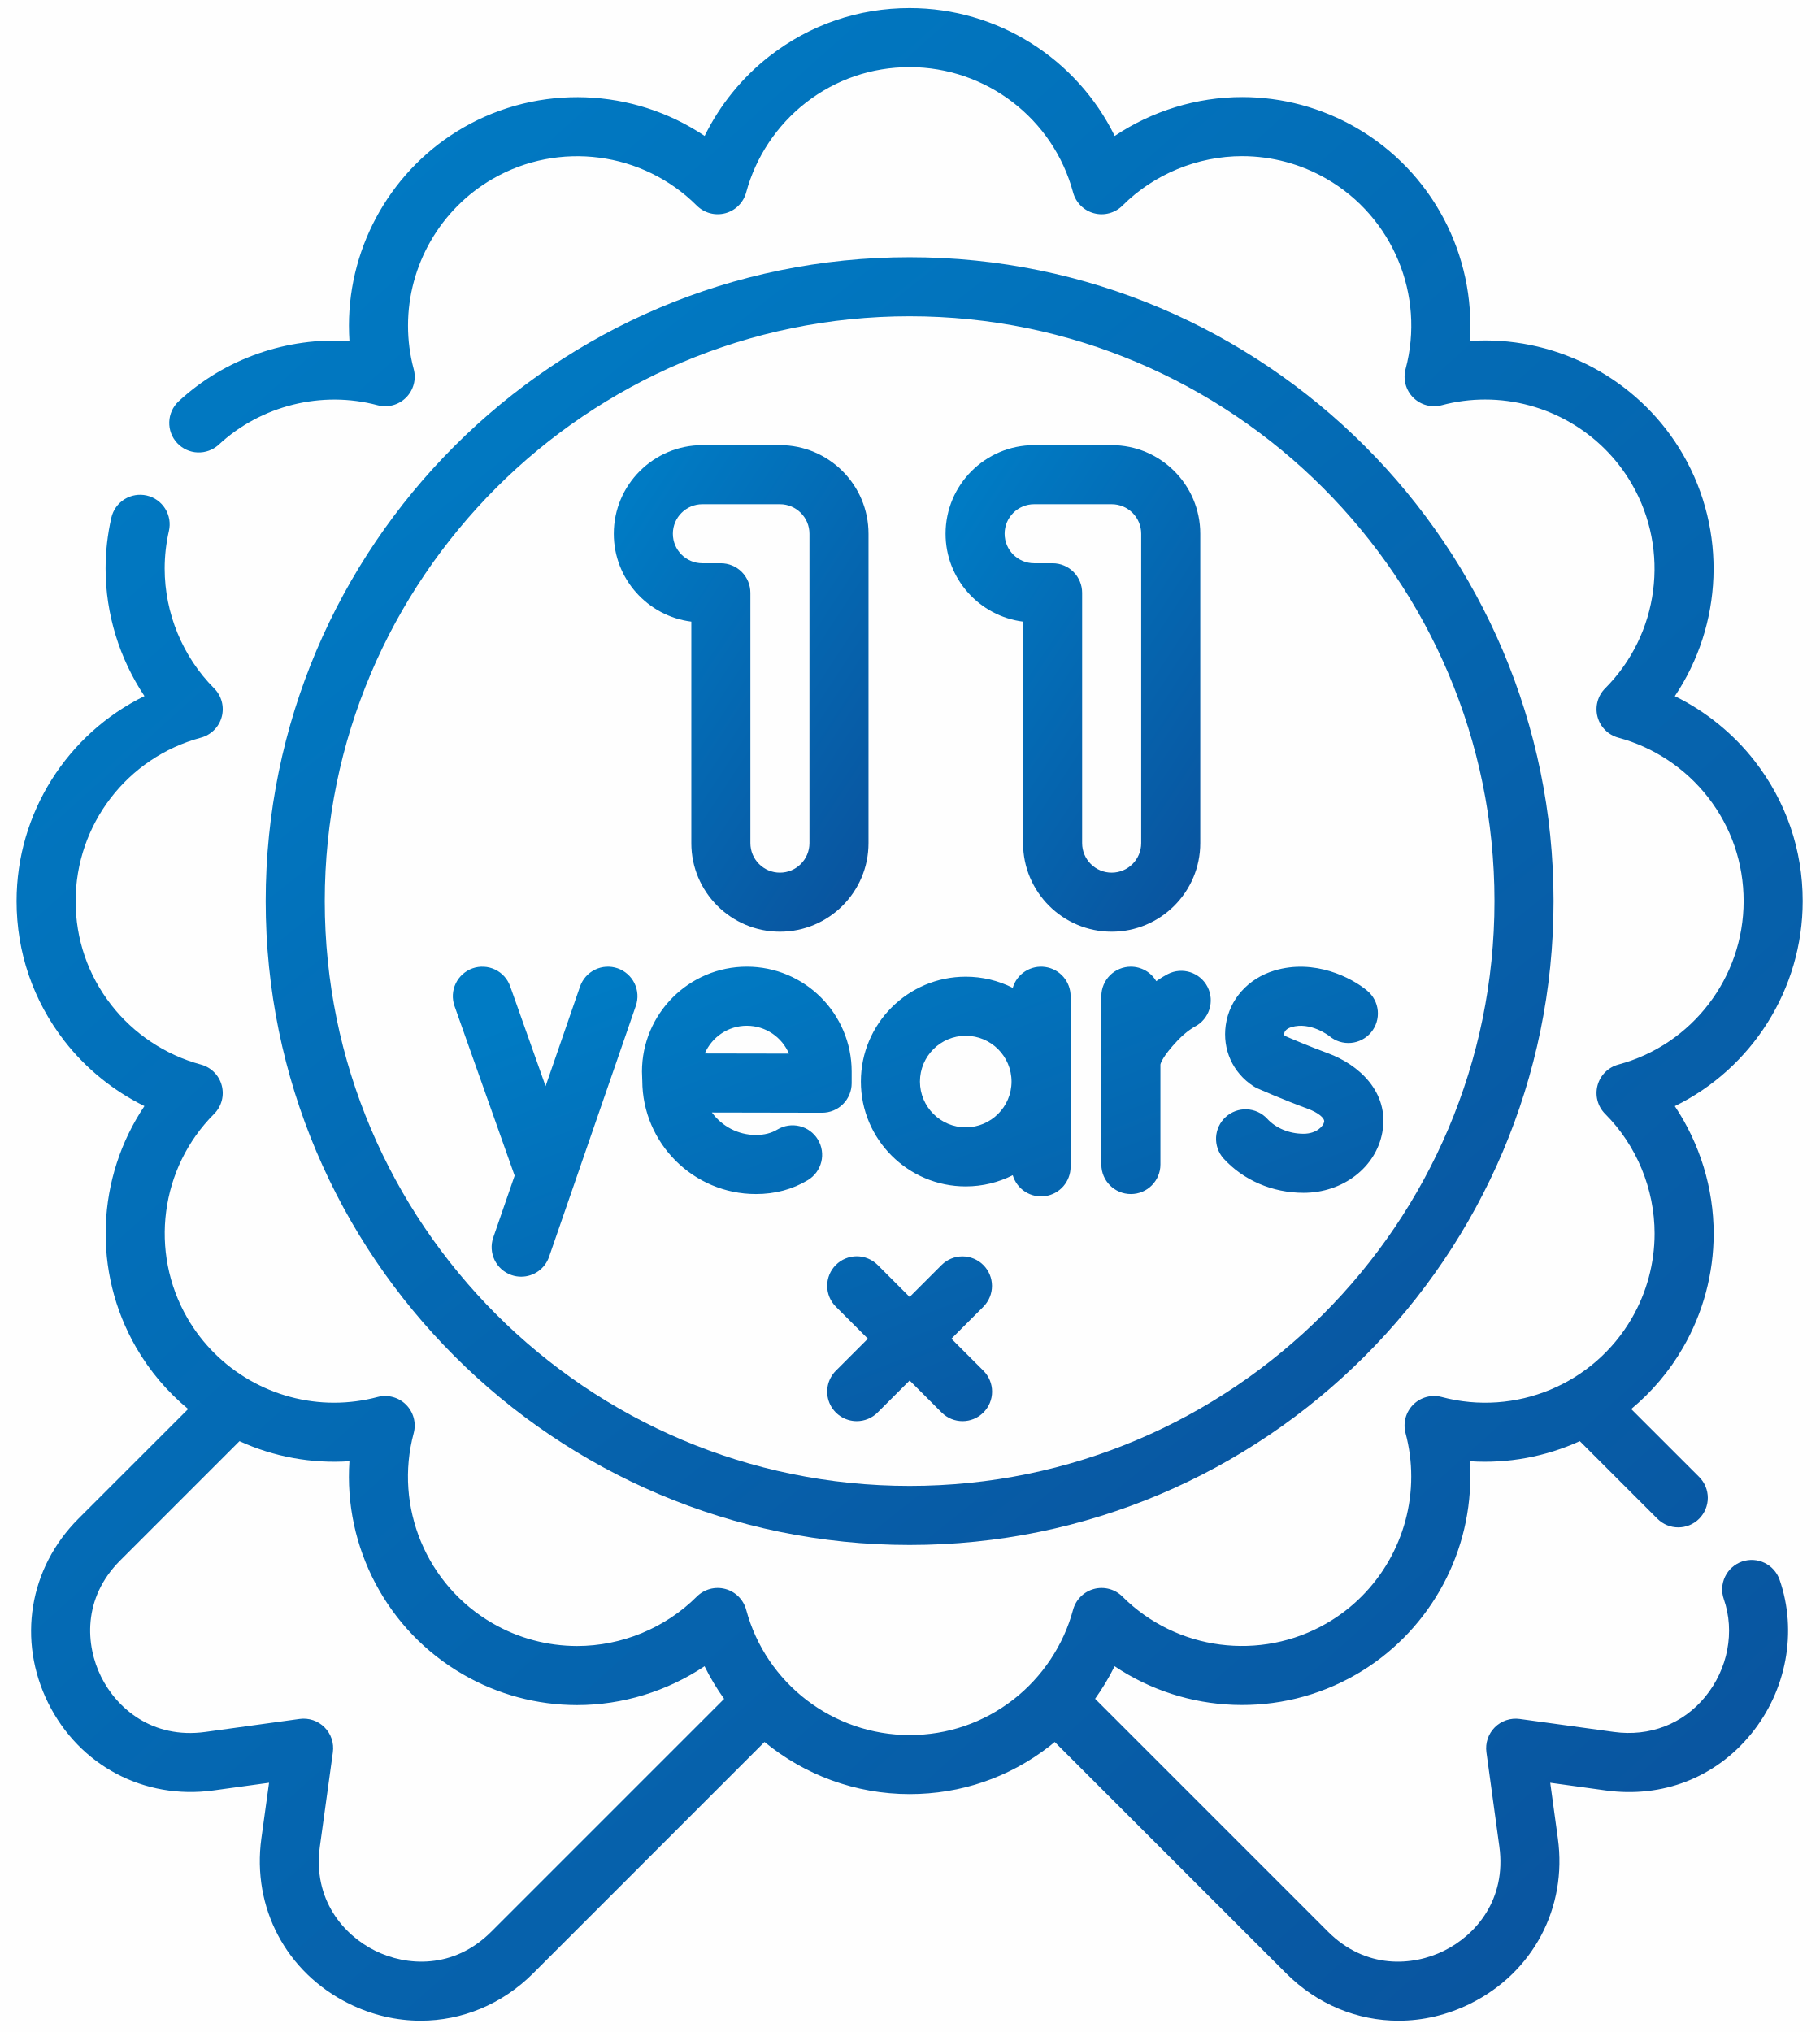
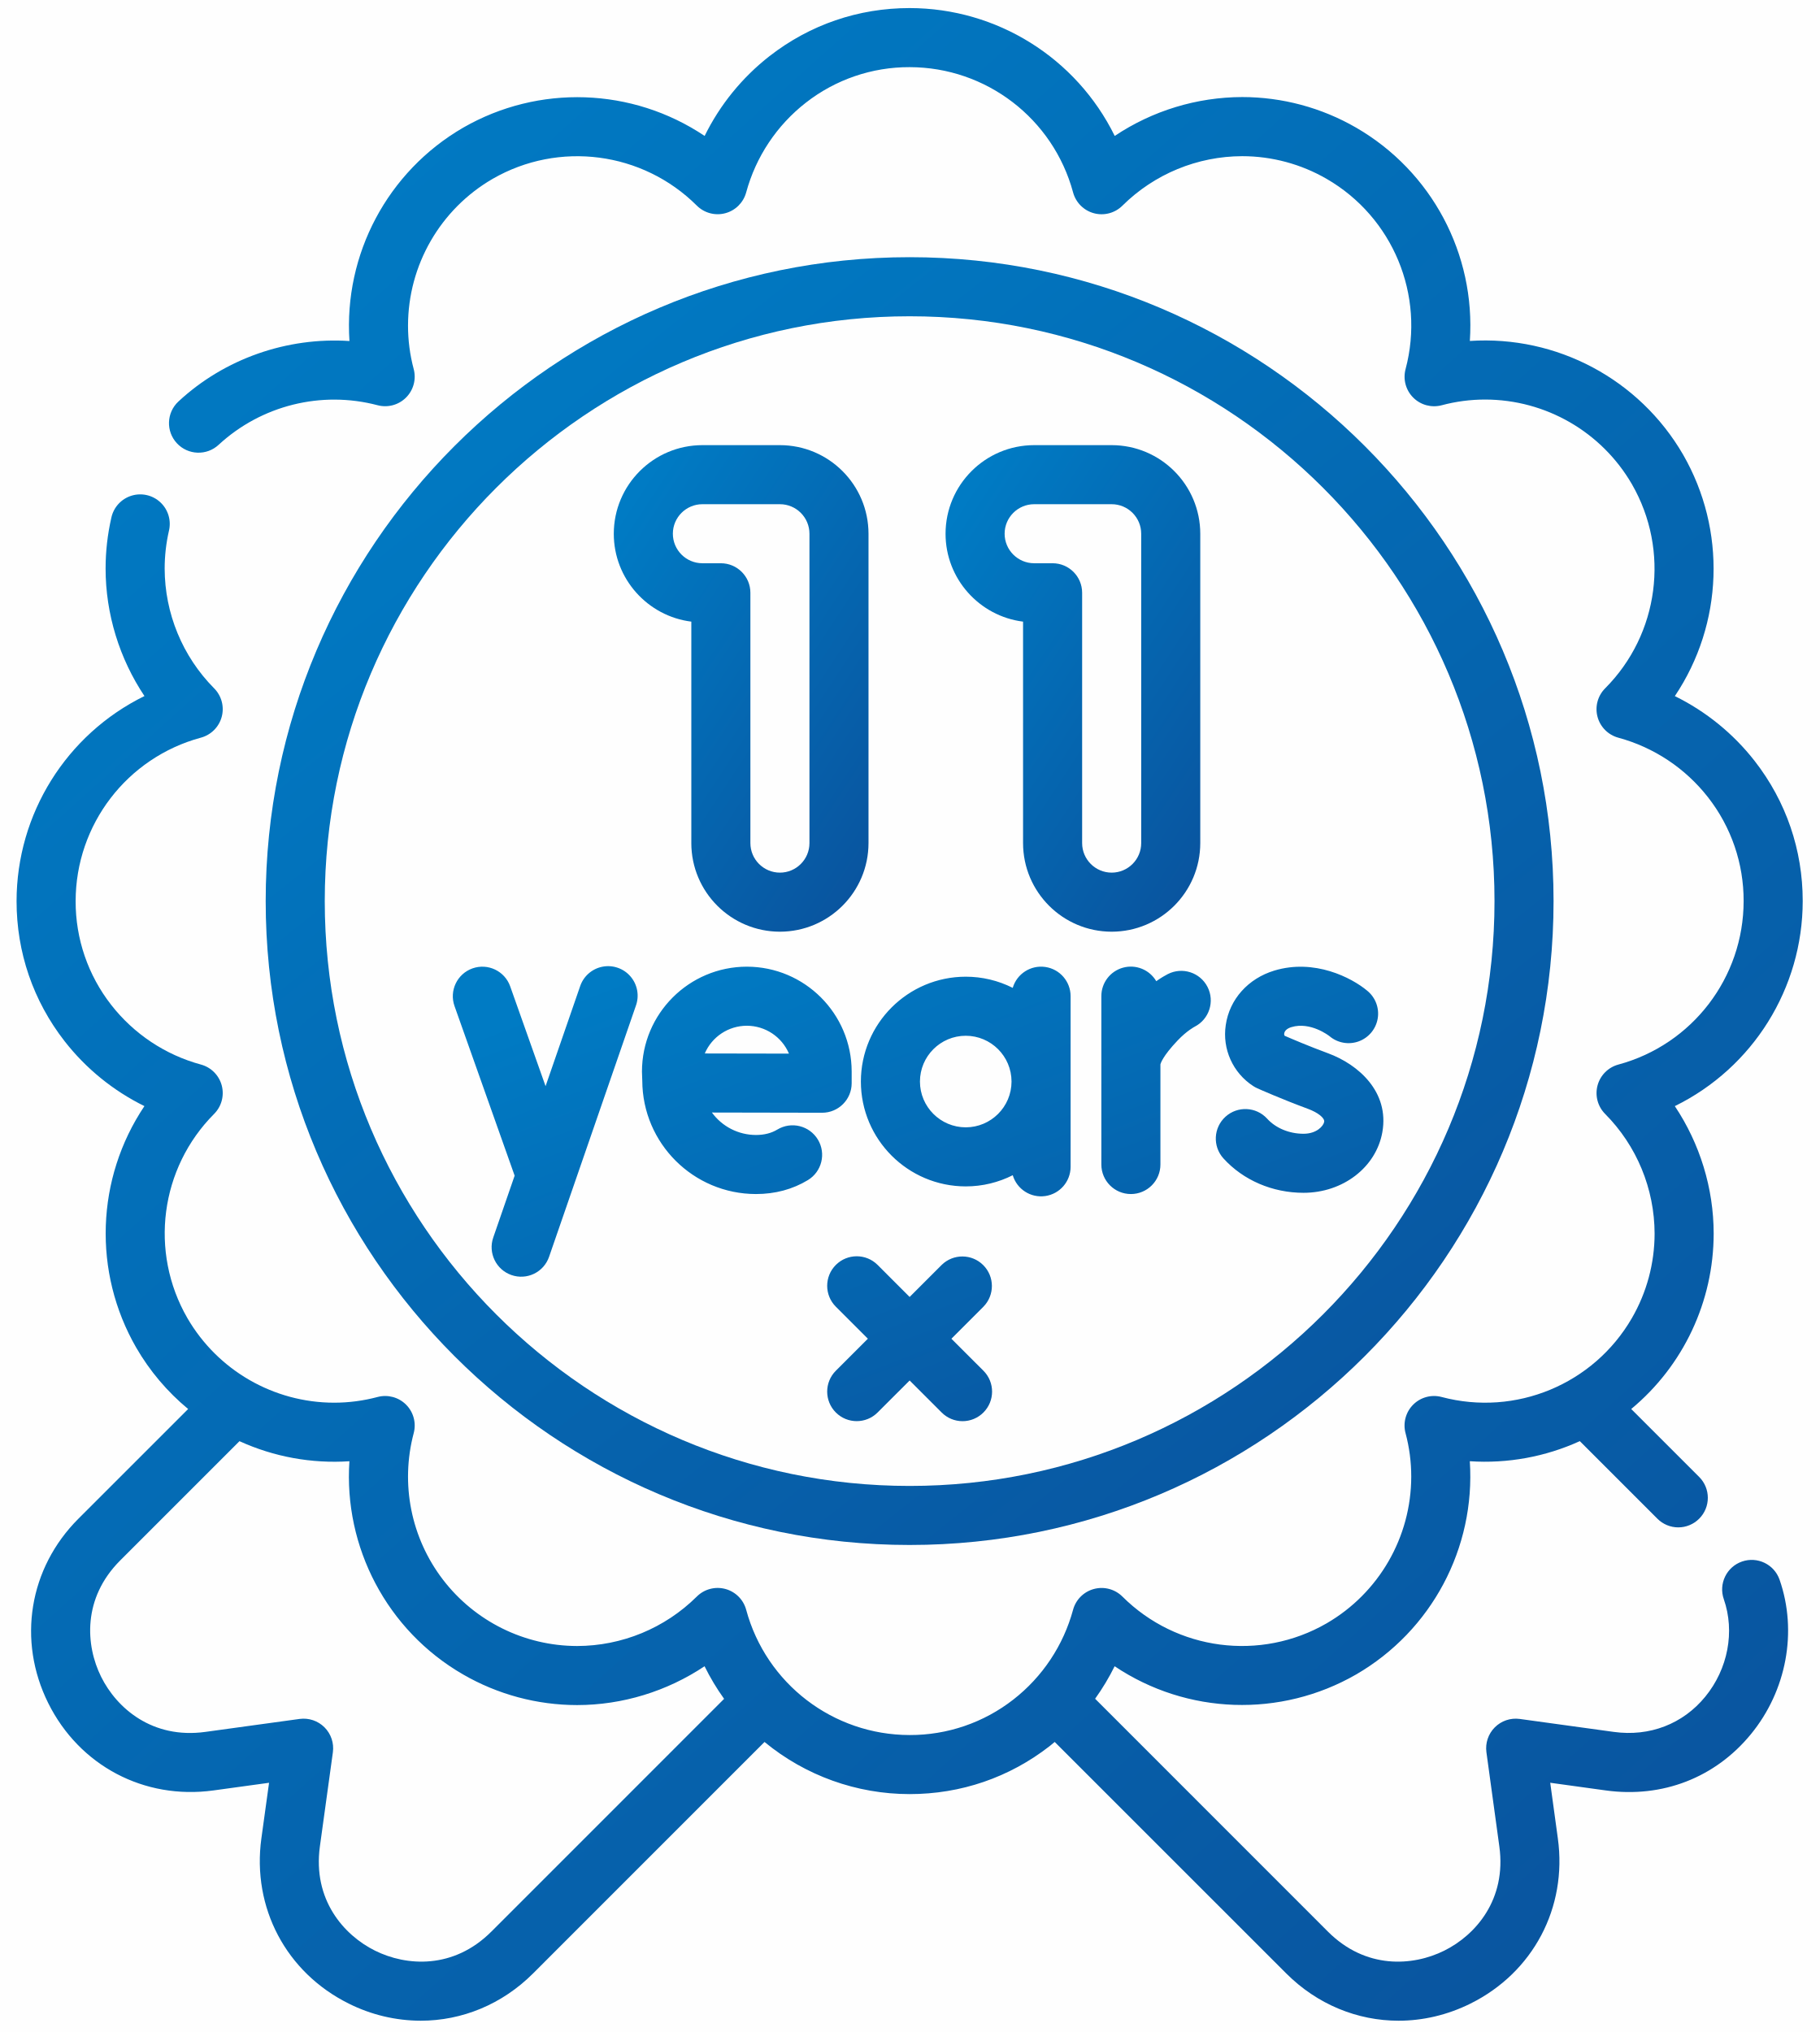
- <svg xmlns="http://www.w3.org/2000/svg" width="94" height="105" viewBox="0 0 94 105" fill="none">
-   <rect width="94" height="105" fill="#303030" />
-   <g clip-path="url(#clip0_0_1)">
-     <rect width="1440" height="10519" transform="translate(-133 -1964)" fill="#FEFEFE" />
-     <path d="M90.007 80.69C89.625 80.823 89.311 81.103 89.135 81.467C88.959 81.831 88.935 82.251 89.068 82.633C89.651 84.309 89.283 86.242 88.107 87.677C86.954 89.085 85.234 89.748 83.389 89.494L78.522 88.823C78.289 88.791 78.052 88.813 77.828 88.888C77.605 88.963 77.402 89.089 77.236 89.255C77.069 89.422 76.943 89.624 76.868 89.848C76.793 90.071 76.77 90.308 76.802 90.542L77.47 95.414C77.847 98.153 76.247 99.991 74.623 100.797C72.999 101.604 70.568 101.769 68.614 99.813L56.583 87.781C56.964 87.25 57.302 86.687 57.591 86.1C61.27 88.572 66.124 88.804 70.072 86.525C73.71 84.425 75.97 80.508 75.97 76.302C75.97 76.036 75.961 75.771 75.943 75.507C77.916 75.64 79.868 75.27 81.627 74.469L85.635 78.477C85.934 78.775 86.324 78.924 86.715 78.924C87.105 78.924 87.496 78.775 87.794 78.477C88.08 78.191 88.241 77.803 88.241 77.398C88.241 76.994 88.08 76.606 87.794 76.319L84.283 72.809C85.357 71.918 86.264 70.843 86.962 69.634C87.996 67.844 88.542 65.814 88.544 63.746C88.544 61.398 87.828 59.091 86.536 57.158C90.515 55.208 93.144 51.12 93.144 46.562C93.144 43.915 92.286 41.413 90.664 39.327C89.561 37.909 88.138 36.759 86.537 35.971C89.008 32.292 89.241 27.438 86.962 23.491C84.862 19.852 80.945 17.592 76.739 17.592C76.474 17.592 76.209 17.601 75.945 17.619C76.246 13.197 74.02 8.877 70.073 6.599C68.284 5.564 66.253 5.018 64.186 5.016C61.838 5.016 59.53 5.732 57.596 7.025C55.645 3.046 51.557 0.417 47 0.417C44.352 0.417 41.85 1.275 39.764 2.897C38.346 4 37.196 5.423 36.408 7.024C32.729 4.552 27.875 4.32 23.928 6.599C20.29 8.699 18.03 12.617 18.03 16.824C18.03 17.091 18.039 17.357 18.056 17.622C14.844 17.41 11.605 18.527 9.218 20.748C8.927 21.025 8.757 21.406 8.745 21.807C8.732 22.209 8.879 22.599 9.153 22.893C9.427 23.188 9.805 23.362 10.207 23.379C10.608 23.395 11 23.253 11.297 22.983C13.481 20.951 16.626 20.168 19.507 20.939C19.766 21.008 20.038 21.008 20.297 20.939C20.556 20.869 20.792 20.733 20.981 20.543C21.17 20.354 21.306 20.118 21.376 19.859C21.445 19.6 21.445 19.328 21.375 19.069C21.18 18.337 21.081 17.582 21.082 16.824C21.082 13.704 22.757 10.799 25.454 9.242C28.874 7.267 33.212 7.836 36.003 10.624C36.193 10.813 36.429 10.949 36.687 11.018C36.946 11.087 37.218 11.087 37.477 11.018C37.735 10.949 37.971 10.813 38.16 10.623C38.35 10.434 38.486 10.198 38.555 9.94C39.045 8.117 40.14 6.472 41.638 5.306C43.183 4.104 45.038 3.469 47 3.469C50.948 3.469 54.421 6.13 55.445 9.94C55.514 10.199 55.651 10.434 55.84 10.624C56.029 10.813 56.265 10.949 56.524 11.018C56.782 11.088 57.055 11.088 57.313 11.018C57.572 10.949 57.808 10.813 57.997 10.624C59.622 9 61.878 8.069 64.186 8.069C65.717 8.071 67.221 8.475 68.547 9.242C71.968 11.217 73.645 15.258 72.625 19.071C72.556 19.329 72.556 19.602 72.625 19.86C72.695 20.119 72.831 20.355 73.021 20.544C73.21 20.733 73.446 20.87 73.705 20.939C73.963 21.008 74.236 21.008 74.495 20.939C75.227 20.743 75.981 20.644 76.739 20.645C79.858 20.645 82.763 22.32 84.319 25.018C86.294 28.437 85.725 32.775 82.938 35.567C82.748 35.756 82.612 35.992 82.543 36.251C82.474 36.509 82.474 36.782 82.543 37.04C82.612 37.299 82.748 37.535 82.938 37.724C83.127 37.913 83.363 38.049 83.621 38.119C85.444 38.608 87.09 39.703 88.255 41.201C89.457 42.747 90.092 44.601 90.092 46.563C90.092 50.512 87.431 53.985 83.621 55.008C83.362 55.078 83.127 55.214 82.937 55.403C82.748 55.593 82.612 55.829 82.543 56.087C82.474 56.346 82.474 56.618 82.543 56.877C82.612 57.136 82.748 57.371 82.938 57.561C84.561 59.184 85.492 61.439 85.492 63.747C85.49 65.279 85.085 66.783 84.319 68.109C82.345 71.529 78.304 73.206 74.492 72.187C74.233 72.118 73.961 72.118 73.702 72.188C73.443 72.257 73.207 72.394 73.018 72.583C72.829 72.773 72.693 73.009 72.624 73.267C72.555 73.526 72.555 73.799 72.624 74.057C72.82 74.79 72.919 75.544 72.918 76.302C72.918 79.421 71.243 82.326 68.546 83.882C65.125 85.858 60.787 85.289 57.997 82.501C57.807 82.312 57.572 82.176 57.313 82.106C57.054 82.037 56.782 82.037 56.523 82.106C56.265 82.176 56.029 82.312 55.84 82.501C55.65 82.69 55.514 82.926 55.444 83.184C54.955 85.007 53.86 86.653 52.362 87.818C50.816 89.02 48.962 89.655 47 89.655C43.051 89.655 39.578 86.994 38.555 83.184C38.485 82.926 38.349 82.69 38.16 82.501C37.97 82.311 37.734 82.175 37.476 82.106C37.217 82.037 36.944 82.037 36.686 82.106C36.427 82.176 36.191 82.312 36.002 82.501C34.379 84.124 32.124 85.055 29.816 85.055C28.284 85.053 26.779 84.649 25.453 83.882C22.032 81.907 20.355 77.867 21.375 74.056C21.444 73.798 21.444 73.525 21.375 73.267C21.306 73.009 21.17 72.773 20.981 72.584C20.791 72.394 20.556 72.258 20.298 72.189C20.039 72.119 19.767 72.118 19.509 72.187C18.776 72.382 18.021 72.481 17.263 72.482C14.144 72.482 11.239 70.806 9.681 68.109C7.706 64.689 8.274 60.351 11.062 57.56C11.251 57.371 11.388 57.135 11.457 56.876C11.526 56.618 11.526 56.346 11.457 56.087C11.388 55.828 11.252 55.592 11.062 55.403C10.873 55.214 10.637 55.077 10.379 55.008C8.556 54.518 6.91 53.423 5.745 51.925C4.543 50.38 3.908 48.526 3.908 46.563C3.908 42.614 6.569 39.142 10.379 38.118C10.637 38.049 10.873 37.913 11.062 37.724C11.252 37.534 11.388 37.298 11.457 37.04C11.526 36.781 11.526 36.509 11.457 36.25C11.388 35.992 11.252 35.756 11.062 35.566C9.439 33.941 8.508 31.685 8.508 29.377C8.508 28.726 8.582 28.072 8.728 27.432C8.773 27.237 8.778 27.035 8.745 26.837C8.711 26.64 8.639 26.45 8.533 26.281C8.426 26.111 8.287 25.964 8.124 25.848C7.96 25.732 7.776 25.649 7.58 25.605C7.385 25.56 7.183 25.555 6.985 25.588C6.787 25.622 6.598 25.694 6.429 25.8C6.259 25.907 6.112 26.046 5.996 26.209C5.88 26.373 5.797 26.558 5.753 26.753C5.556 27.614 5.457 28.494 5.456 29.377C5.456 31.725 6.172 34.034 7.464 35.968C3.485 37.918 0.856 42.006 0.856 46.564C0.856 49.211 1.714 51.713 3.336 53.799C4.439 55.217 5.861 56.367 7.462 57.155C4.991 60.833 4.758 65.688 7.038 69.636C7.737 70.844 8.645 71.918 9.721 72.808L4.052 78.476C1.498 81.029 0.886 84.769 2.491 88.002C4.098 91.236 7.447 93.008 11.026 92.517L13.902 92.121L13.505 94.997C13.014 98.575 14.786 101.925 18.02 103.531C19.218 104.126 20.485 104.416 21.736 104.416C23.862 104.416 25.939 103.578 27.546 101.97L39.502 90.012C41.563 91.709 44.192 92.707 47 92.707C49.648 92.707 52.15 91.85 54.235 90.227C54.325 90.158 54.409 90.084 54.496 90.012L66.455 101.97C68.061 103.578 70.138 104.417 72.263 104.417C73.514 104.417 74.782 104.126 75.98 103.531C79.215 101.924 80.986 98.575 80.493 94.998L80.099 92.121L82.973 92.518C85.895 92.919 88.626 91.86 90.468 89.611C92.312 87.36 92.88 84.302 91.95 81.63C91.673 80.834 90.803 80.414 90.007 80.69ZM25.388 99.812C23.433 101.768 21.001 101.604 19.378 100.797C17.754 99.991 16.152 98.153 16.528 95.413L17.2 90.543C17.232 90.309 17.21 90.071 17.135 89.848C17.06 89.625 16.934 89.422 16.767 89.255C16.601 89.088 16.398 88.963 16.174 88.887C15.951 88.812 15.713 88.79 15.48 88.822L10.61 89.494C7.869 89.87 6.032 88.269 5.225 86.645C4.419 85.021 4.254 82.59 6.21 80.634L12.374 74.47C14.152 75.281 16.104 75.638 18.055 75.507C17.754 79.927 19.98 84.247 23.928 86.525C25.718 87.56 27.748 88.105 29.816 88.107C32.163 88.107 34.471 87.392 36.404 86.1C36.693 86.689 37.031 87.252 37.415 87.785L25.388 99.812Z" fill="url(#paint0_linear_0_1)" />
-     <path d="M47 79.834C65.346 79.834 80.271 64.909 80.271 46.563C80.271 28.217 65.346 13.291 47 13.291C28.654 13.291 13.728 28.217 13.728 46.563C13.728 64.909 28.654 79.834 47 79.834ZM47 16.343C63.663 16.343 77.219 29.899 77.219 46.563C77.219 63.226 63.663 76.782 47 76.782C30.337 76.782 16.78 63.226 16.78 46.563C16.78 29.899 30.337 16.343 47 16.343Z" fill="url(#paint1_linear_0_1)" />
-     <path d="M35.72 32.122V43.566C35.72 46.091 37.773 48.144 40.298 48.144C42.822 48.144 44.875 46.091 44.875 43.566V27.58C44.875 25.055 42.822 23.002 40.298 23.002H36.292C33.768 23.002 31.714 25.055 31.714 27.58C31.714 29.91 33.465 31.839 35.72 32.122ZM36.292 26.054H40.298C41.139 26.054 41.824 26.738 41.824 27.579V43.566C41.824 44.408 41.139 45.092 40.298 45.092C39.456 45.092 38.772 44.408 38.772 43.566V30.631C38.772 30.227 38.611 29.839 38.325 29.552C38.039 29.266 37.65 29.105 37.246 29.105H36.292C35.451 29.105 34.766 28.421 34.766 27.579C34.766 26.738 35.451 26.054 36.292 26.054Z" fill="url(#paint2_linear_0_1)" />
-     <path d="M52.861 32.122V43.566C52.861 46.091 54.915 48.144 57.439 48.144C59.963 48.144 62.017 46.091 62.017 43.566V27.58C62.017 25.055 59.963 23.002 57.439 23.002H53.434C50.91 23.002 48.856 25.055 48.856 27.58C48.856 29.91 50.606 31.839 52.861 32.122ZM53.434 26.054H57.439C58.281 26.054 58.965 26.738 58.965 27.579V43.566C58.965 44.408 58.281 45.092 57.439 45.092C56.598 45.092 55.913 44.408 55.913 43.566V30.631C55.913 30.227 55.753 29.839 55.467 29.552C55.18 29.266 54.792 29.105 54.388 29.105H53.434C52.592 29.105 51.908 28.421 51.908 27.579C51.908 26.738 52.593 26.054 53.434 26.054Z" fill="url(#paint3_linear_0_1)" />
-     <path d="M26.429 65.887C26.59 65.943 26.758 65.971 26.928 65.971C27.245 65.971 27.555 65.872 27.813 65.688C28.072 65.504 28.266 65.244 28.37 64.944L32.853 51.976C32.986 51.594 32.961 51.174 32.784 50.81C32.607 50.447 32.292 50.168 31.91 50.035C31.721 49.97 31.52 49.942 31.32 49.954C31.12 49.966 30.924 50.017 30.744 50.105C30.564 50.193 30.403 50.315 30.27 50.465C30.137 50.615 30.035 50.79 29.969 50.979L28.19 56.126L26.361 50.968C26.294 50.779 26.191 50.605 26.057 50.456C25.923 50.307 25.761 50.186 25.58 50.1C25.399 50.014 25.203 49.964 25.003 49.954C24.802 49.943 24.602 49.972 24.413 50.039C24.224 50.106 24.051 50.21 23.902 50.344C23.753 50.478 23.632 50.64 23.546 50.821C23.459 51.002 23.41 51.198 23.399 51.398C23.389 51.598 23.418 51.798 23.485 51.987L26.591 60.75L25.486 63.946C25.354 64.329 25.379 64.748 25.556 65.112C25.733 65.476 26.047 65.755 26.429 65.887ZM49.899 61.305C50.772 61.305 51.597 61.096 52.328 60.727C52.432 61.079 52.659 61.382 52.968 61.58C53.276 61.778 53.646 61.858 54.009 61.806C54.372 61.753 54.704 61.572 54.944 61.295C55.184 61.017 55.317 60.663 55.317 60.296V51.477C55.317 51.11 55.185 50.756 54.945 50.478C54.705 50.201 54.372 50.019 54.009 49.967C53.646 49.914 53.276 49.995 52.967 50.193C52.658 50.391 52.431 50.694 52.328 51.046C51.575 50.666 50.743 50.468 49.899 50.469C46.911 50.469 44.481 52.899 44.481 55.887C44.481 58.874 46.912 61.305 49.899 61.305ZM49.899 53.521C51.203 53.521 52.265 54.582 52.265 55.887C52.265 57.191 51.203 58.253 49.899 58.253C48.594 58.253 47.533 57.191 47.533 55.887C47.533 54.582 48.594 53.521 49.899 53.521ZM38.588 49.951C35.6 49.951 33.17 52.385 33.17 55.375C33.17 55.394 33.186 55.847 33.186 55.847C33.198 59.076 35.828 61.7 39.059 61.7C40.049 61.7 40.952 61.458 41.742 60.98C41.914 60.876 42.063 60.74 42.182 60.579C42.301 60.417 42.387 60.234 42.435 60.039C42.483 59.845 42.492 59.643 42.462 59.445C42.432 59.246 42.363 59.056 42.259 58.885C42.05 58.538 41.712 58.289 41.319 58.193C40.926 58.096 40.51 58.159 40.164 58.368C39.857 58.554 39.485 58.648 39.059 58.648C38.125 58.648 37.298 58.19 36.784 57.488L42.476 57.499H42.48C42.884 57.499 43.272 57.338 43.558 57.052C43.844 56.766 44.005 56.378 44.005 55.973V55.369C44.005 52.382 41.575 49.951 38.588 49.951ZM36.415 54.436C36.779 53.594 37.615 53.003 38.588 53.003C39.564 53.003 40.405 53.598 40.765 54.444L36.415 54.436ZM63.334 52.968C63.153 54.224 63.698 55.432 64.756 56.122C64.823 56.166 64.894 56.204 64.967 56.237C65.018 56.26 66.22 56.795 67.573 57.294C68.099 57.488 68.455 57.773 68.419 57.971C68.381 58.185 68.029 58.585 67.351 58.585C66.617 58.585 65.915 58.294 65.473 57.806C65.2 57.513 64.822 57.34 64.422 57.323C64.021 57.306 63.63 57.448 63.333 57.717C63.036 57.986 62.857 58.361 62.834 58.761C62.812 59.161 62.947 59.554 63.212 59.855C64.238 60.987 65.746 61.636 67.351 61.636C69.388 61.636 71.1 60.321 71.424 58.508C71.801 56.398 70.154 54.993 68.629 54.43C67.653 54.07 66.739 53.68 66.376 53.522C66.359 53.497 66.346 53.459 66.355 53.401C66.375 53.258 66.511 53.139 66.728 53.074C67.703 52.78 68.652 53.509 68.694 53.542C69.004 53.801 69.406 53.926 69.809 53.889C70.212 53.852 70.584 53.656 70.843 53.345C71.101 53.034 71.226 52.633 71.189 52.23C71.152 51.827 70.957 51.455 70.646 51.196C69.836 50.516 67.914 49.529 65.848 50.152C64.487 50.562 63.524 51.641 63.334 52.968ZM60.34 50.334C60.221 50.395 60.009 50.515 59.743 50.701C59.609 50.473 59.417 50.283 59.187 50.152C58.957 50.021 58.697 49.952 58.431 49.951C58.027 49.951 57.639 50.112 57.352 50.398C57.066 50.684 56.906 51.073 56.906 51.477V60.174C56.906 61.016 57.589 61.7 58.431 61.7C59.275 61.7 59.958 61.016 59.958 60.174V55.005C59.967 54.958 60.059 54.594 60.849 53.762C61.324 53.263 61.727 53.053 61.731 53.051C62.48 52.665 62.776 51.746 62.392 50.996C62.007 50.247 61.089 49.95 60.34 50.334ZM43.187 67.521L44.842 69.176L43.187 70.83C42.974 71.044 42.828 71.316 42.77 71.612C42.711 71.907 42.741 72.214 42.856 72.493C42.972 72.772 43.167 73.01 43.419 73.178C43.669 73.346 43.965 73.435 44.266 73.435C44.467 73.435 44.665 73.396 44.85 73.319C45.036 73.243 45.204 73.13 45.345 72.988L47 71.334L48.654 72.988C48.953 73.286 49.343 73.435 49.734 73.435C50.124 73.435 50.515 73.286 50.813 72.988C51.099 72.702 51.26 72.314 51.26 71.909C51.26 71.504 51.099 71.116 50.813 70.83L49.158 69.176L50.813 67.521C51.097 67.234 51.256 66.847 51.255 66.444C51.254 66.04 51.093 65.653 50.808 65.368C50.523 65.083 50.136 64.922 49.732 64.921C49.329 64.92 48.941 65.079 48.655 65.363L47 67.018L45.346 65.363C45.204 65.222 45.036 65.109 44.85 65.032C44.665 64.956 44.467 64.916 44.267 64.916C44.066 64.916 43.868 64.956 43.683 65.032C43.497 65.109 43.329 65.222 43.188 65.363C43.046 65.505 42.933 65.673 42.856 65.858C42.78 66.043 42.74 66.242 42.74 66.442C42.74 66.642 42.78 66.841 42.856 67.026C42.933 67.211 43.045 67.379 43.187 67.521Z" fill="url(#paint4_linear_0_1)" />
+ <svg xmlns="http://www.w3.org/2000/svg" width="94" height="105" fill="none">
+   <path fill="#303030" d="M0 0h94v105H0z" />
+   <g clip-path="url(#a)">
+     <path fill="#FEFEFE" d="M-133-1964h1440V8555H-133z" />
+     <path d="M90.007 80.69a1.526 1.526 0 0 0-.94 1.943c.584 1.676.216 3.609-.96 5.044-1.153 1.408-2.873 2.07-4.718 1.817l-4.867-.671a1.528 1.528 0 0 0-1.72 1.719l.668 4.872c.377 2.739-1.223 4.577-2.847 5.383-1.624.807-4.055.972-6.01-.984L56.584 87.78c.381-.531.719-1.094 1.008-1.68a11.818 11.818 0 0 0 12.48.424 11.834 11.834 0 0 0 5.872-11.018 11.81 11.81 0 0 0 5.684-1.038l4.008 4.008a1.523 1.523 0 0 0 2.159 0 1.526 1.526 0 0 0 0-2.158l-3.511-3.51a11.792 11.792 0 0 0 4.26-9.062c0-2.349-.715-4.656-2.007-6.589a11.819 11.819 0 0 0 6.608-10.596c0-2.647-.858-5.15-2.48-7.235a11.893 11.893 0 0 0-4.127-3.356 11.82 11.82 0 0 0 .425-12.48 11.834 11.834 0 0 0-11.017-5.872 11.818 11.818 0 0 0-5.872-11.02 11.779 11.779 0 0 0-5.887-1.583 11.91 11.91 0 0 0-6.59 2.009A11.822 11.822 0 0 0 47 .417c-2.648 0-5.15.858-7.236 2.48a11.893 11.893 0 0 0-3.356 4.127 11.819 11.819 0 0 0-12.48-.425 11.835 11.835 0 0 0-5.872 11.023c-3.212-.212-6.45.905-8.838 3.126a1.526 1.526 0 0 0 2.08 2.235 8.802 8.802 0 0 1 8.209-2.044 1.527 1.527 0 0 0 1.868-1.87 8.66 8.66 0 0 1-.293-2.245 8.776 8.776 0 0 1 4.372-7.582 8.755 8.755 0 0 1 10.55 1.382 1.526 1.526 0 0 0 2.551-.684 8.802 8.802 0 0 1 3.083-4.634A8.657 8.657 0 0 1 47 3.47a8.756 8.756 0 0 1 8.445 6.471 1.526 1.526 0 0 0 2.552.684 8.815 8.815 0 0 1 6.19-2.555 8.726 8.726 0 0 1 4.36 1.173 8.754 8.754 0 0 1 4.078 9.829 1.526 1.526 0 0 0 1.87 1.868 8.65 8.65 0 0 1 2.244-.294 8.773 8.773 0 0 1 7.58 4.373 8.755 8.755 0 0 1-1.382 10.549 1.526 1.526 0 0 0 .684 2.552 8.802 8.802 0 0 1 4.634 3.082 8.657 8.657 0 0 1 1.837 5.362 8.755 8.755 0 0 1-6.47 8.445 1.527 1.527 0 0 0-.684 2.553 8.805 8.805 0 0 1 2.554 6.186 8.736 8.736 0 0 1-1.173 4.362 8.756 8.756 0 0 1-9.827 4.078 1.525 1.525 0 0 0-1.868 1.87 8.66 8.66 0 0 1 .294 2.245 8.774 8.774 0 0 1-4.372 7.58 8.752 8.752 0 0 1-10.55-1.381 1.526 1.526 0 0 0-2.552.683 8.802 8.802 0 0 1-3.082 4.634A8.657 8.657 0 0 1 47 89.655a8.755 8.755 0 0 1-8.445-6.47 1.526 1.526 0 0 0-2.553-.684 8.805 8.805 0 0 1-6.186 2.554 8.752 8.752 0 0 1-8.44-11 1.526 1.526 0 0 0-1.867-1.868 8.734 8.734 0 0 1-2.246.295 8.778 8.778 0 0 1-7.582-4.373 8.753 8.753 0 0 1 1.381-10.549 1.526 1.526 0 0 0-.683-2.552 8.802 8.802 0 0 1-4.634-3.083 8.656 8.656 0 0 1-1.837-5.362 8.755 8.755 0 0 1 6.47-8.445 1.526 1.526 0 0 0 .684-2.552 8.816 8.816 0 0 1-2.554-6.189c0-.65.074-1.305.22-1.945a1.526 1.526 0 1 0-2.975-.68 11.808 11.808 0 0 0-.297 2.625c0 2.348.716 4.657 2.008 6.59A11.82 11.82 0 0 0 .856 46.565c0 2.647.858 5.15 2.48 7.235a11.892 11.892 0 0 0 4.126 3.356 11.818 11.818 0 0 0-.424 12.48 11.748 11.748 0 0 0 2.683 3.172l-5.67 5.669c-2.553 2.553-3.165 6.293-1.56 9.526 1.607 3.234 4.956 5.006 8.535 4.515l2.876-.396-.397 2.876c-.491 3.578 1.281 6.928 4.515 8.534a8.338 8.338 0 0 0 3.716.885c2.126 0 4.203-.838 5.81-2.446l11.956-11.958A11.788 11.788 0 0 0 47 92.707c2.648 0 5.15-.857 7.235-2.48.09-.07.174-.144.261-.215l11.959 11.958c1.606 1.608 3.683 2.447 5.808 2.447 1.25 0 2.519-.291 3.717-.886 3.235-1.607 5.006-4.957 4.513-8.533l-.394-2.877 2.874.397c2.922.401 5.653-.658 7.495-2.907 1.844-2.251 2.412-5.31 1.482-7.981a1.526 1.526 0 0 0-1.943-.94ZM25.388 99.812c-1.955 1.956-4.387 1.792-6.01.985-1.624-.806-3.226-2.644-2.85-5.384l.672-4.87a1.528 1.528 0 0 0-1.72-1.72l-4.87.67c-2.74.377-4.578-1.224-5.385-2.848-.806-1.624-.97-4.055.985-6.011l6.164-6.164a11.793 11.793 0 0 0 5.68 1.037c-.3 4.42 1.926 8.74 5.874 11.018a11.794 11.794 0 0 0 5.888 1.582c2.347 0 4.655-.715 6.588-2.007.29.589.627 1.152 1.01 1.685L25.389 99.812Z" fill="url(#b)" />
+     <path d="M47 79.834c18.346 0 33.271-14.925 33.271-33.271S65.346 13.29 47 13.29 13.728 28.217 13.728 46.563c0 18.346 14.926 33.271 33.272 33.271Zm0-63.491c16.663 0 30.22 13.556 30.22 30.22 0 16.663-13.557 30.22-30.22 30.22-16.663 0-30.22-13.557-30.22-30.22 0-16.664 13.557-30.22 30.22-30.22Z" fill="url(#c)" />
+     <path d="M35.72 32.122v11.444a4.583 4.583 0 0 0 4.578 4.578 4.583 4.583 0 0 0 4.577-4.578V27.58a4.583 4.583 0 0 0-4.577-4.578h-4.006a4.583 4.583 0 0 0-4.578 4.578c0 2.33 1.75 4.26 4.006 4.542Zm.572-6.068h4.006c.841 0 1.526.684 1.526 1.526v15.986c0 .842-.685 1.526-1.526 1.526a1.528 1.528 0 0 1-1.526-1.526V30.631a1.526 1.526 0 0 0-1.526-1.526h-.954a1.528 1.528 0 0 1-1.526-1.526c0-.841.685-1.525 1.526-1.525Z" fill="url(#d)" />
+     <path d="M52.861 32.122v11.444a4.583 4.583 0 0 0 4.578 4.578 4.583 4.583 0 0 0 4.578-4.578V27.58a4.583 4.583 0 0 0-4.578-4.578h-4.005a4.583 4.583 0 0 0-4.578 4.578c0 2.33 1.75 4.26 4.005 4.542Zm.573-6.068h4.005c.842 0 1.526.684 1.526 1.526v15.986c0 .842-.684 1.526-1.526 1.526a1.528 1.528 0 0 1-1.526-1.526V30.631a1.526 1.526 0 0 0-1.525-1.526h-.954a1.528 1.528 0 0 1-1.526-1.526c0-.841.685-1.525 1.526-1.525Z" fill="url(#e)" />
+     <path d="M26.43 65.887a1.523 1.523 0 0 0 1.94-.943l4.483-12.968a1.526 1.526 0 1 0-2.884-.997l-1.78 5.147-1.828-5.158a1.525 1.525 0 1 0-2.876 1.02l3.106 8.762-1.105 3.196a1.526 1.526 0 0 0 .943 1.941Zm23.469-4.582c.873 0 1.698-.209 2.429-.578a1.526 1.526 0 0 0 2.989-.43v-8.82a1.526 1.526 0 0 0-2.99-.431 5.383 5.383 0 0 0-2.428-.577 5.424 5.424 0 0 0-5.418 5.418 5.424 5.424 0 0 0 5.418 5.418Zm0-7.784a2.369 2.369 0 0 1 2.366 2.366 2.369 2.369 0 0 1-2.366 2.366 2.369 2.369 0 0 1-2.366-2.366 2.369 2.369 0 0 1 2.366-2.366Zm-11.311-3.57a5.427 5.427 0 0 0-5.418 5.424l.016.472a5.88 5.88 0 0 0 5.873 5.853c.99 0 1.893-.242 2.683-.72a1.525 1.525 0 1 0-1.578-2.612c-.307.186-.679.28-1.105.28a2.817 2.817 0 0 1-2.275-1.16l5.692.011h.004a1.526 1.526 0 0 0 1.525-1.526v-.604a5.424 5.424 0 0 0-5.417-5.418Zm-2.173 4.485a2.369 2.369 0 0 1 2.173-1.433 2.37 2.37 0 0 1 2.177 1.441l-4.35-.008Zm26.919-1.468a3.187 3.187 0 0 0 1.422 3.154c.067.044.138.082.211.115.05.023 1.253.558 2.606 1.057.526.194.882.479.846.677-.038.214-.39.614-1.068.614-.734 0-1.436-.291-1.878-.779a1.526 1.526 0 0 0-2.261 2.05c1.026 1.131 2.534 1.78 4.14 1.78 2.035 0 3.748-1.315 4.072-3.128.377-2.11-1.27-3.515-2.795-4.078-.976-.36-1.89-.75-2.253-.908-.017-.025-.03-.063-.021-.121.02-.143.156-.262.373-.327.975-.294 1.924.435 1.966.468a1.526 1.526 0 1 0 1.952-2.346c-.81-.68-2.732-1.667-4.798-1.044-1.36.41-2.324 1.489-2.514 2.816Zm-2.994-2.634c-.12.061-.331.181-.597.367a1.523 1.523 0 0 0-2.837.776v8.697a1.526 1.526 0 1 0 3.052 0v-5.17c.009-.046.101-.41.891-1.242.475-.499.878-.71.882-.711a1.527 1.527 0 0 0 .66-2.055 1.525 1.525 0 0 0-2.05-.662ZM43.187 67.521l1.655 1.655-1.655 1.654a1.525 1.525 0 1 0 2.158 2.158L47 71.334l1.654 1.654a1.522 1.522 0 0 0 2.159 0 1.526 1.526 0 0 0 0-2.158l-1.655-1.654 1.655-1.655a1.526 1.526 0 0 0-2.158-2.158L47 67.018l-1.654-1.655a1.526 1.526 0 0 0-2.159 2.158Z" fill="url(#f)" />
  </g>
  <defs>
-     <linearGradient id="paint0_linear_0_1" x1="9.5" y1="9.917" x2="105" y2="116.417" gradientUnits="userSpaceOnUse">
+     <linearGradient id="b" x1="9.5" y1="9.917" x2="105" y2="116.417" gradientUnits="userSpaceOnUse">
      <stop stop-color="#007BC4" />
      <stop offset="1" stop-color="#0B4C97" />
    </linearGradient>
-     <linearGradient id="paint1_linear_0_1" x1="19.961" y1="19.369" x2="79.859" y2="94.643" gradientUnits="userSpaceOnUse">
+     <linearGradient id="c" x1="19.961" y1="19.369" x2="79.859" y2="94.643" gradientUnits="userSpaceOnUse">
      <stop stop-color="#007BC4" />
      <stop offset="1" stop-color="#0B4C97" />
    </linearGradient>
-     <linearGradient id="paint2_linear_0_1" x1="32.947" y1="25.299" x2="54.274" y2="39.328" gradientUnits="userSpaceOnUse">
+     <linearGradient id="d" x1="32.947" y1="25.299" x2="54.274" y2="39.328" gradientUnits="userSpaceOnUse">
      <stop stop-color="#007BC4" />
      <stop offset="1" stop-color="#0B4C97" />
    </linearGradient>
-     <linearGradient id="paint3_linear_0_1" x1="50.089" y1="25.299" x2="71.416" y2="39.328" gradientUnits="userSpaceOnUse">
+     <linearGradient id="e" x1="50.089" y1="25.299" x2="71.416" y2="39.328" gradientUnits="userSpaceOnUse">
      <stop stop-color="#007BC4" />
      <stop offset="1" stop-color="#0B4C97" />
    </linearGradient>
-     <linearGradient id="paint4_linear_0_1" x1="27.901" y1="52.096" x2="42.55" y2="89.789" gradientUnits="userSpaceOnUse">
+     <linearGradient id="f" x1="27.901" y1="52.096" x2="42.55" y2="89.789" gradientUnits="userSpaceOnUse">
      <stop stop-color="#007BC4" />
      <stop offset="1" stop-color="#0B4C97" />
    </linearGradient>
-     <clipPath id="clip0_0_1">
-       <rect width="1440" height="10519" fill="white" transform="translate(-133 -1964)" />
+     <clipPath id="a">
+       <path fill="#fff" transform="translate(-133 -1964)" d="M0 0h1440v10519H0z" />
    </clipPath>
  </defs>
</svg>
